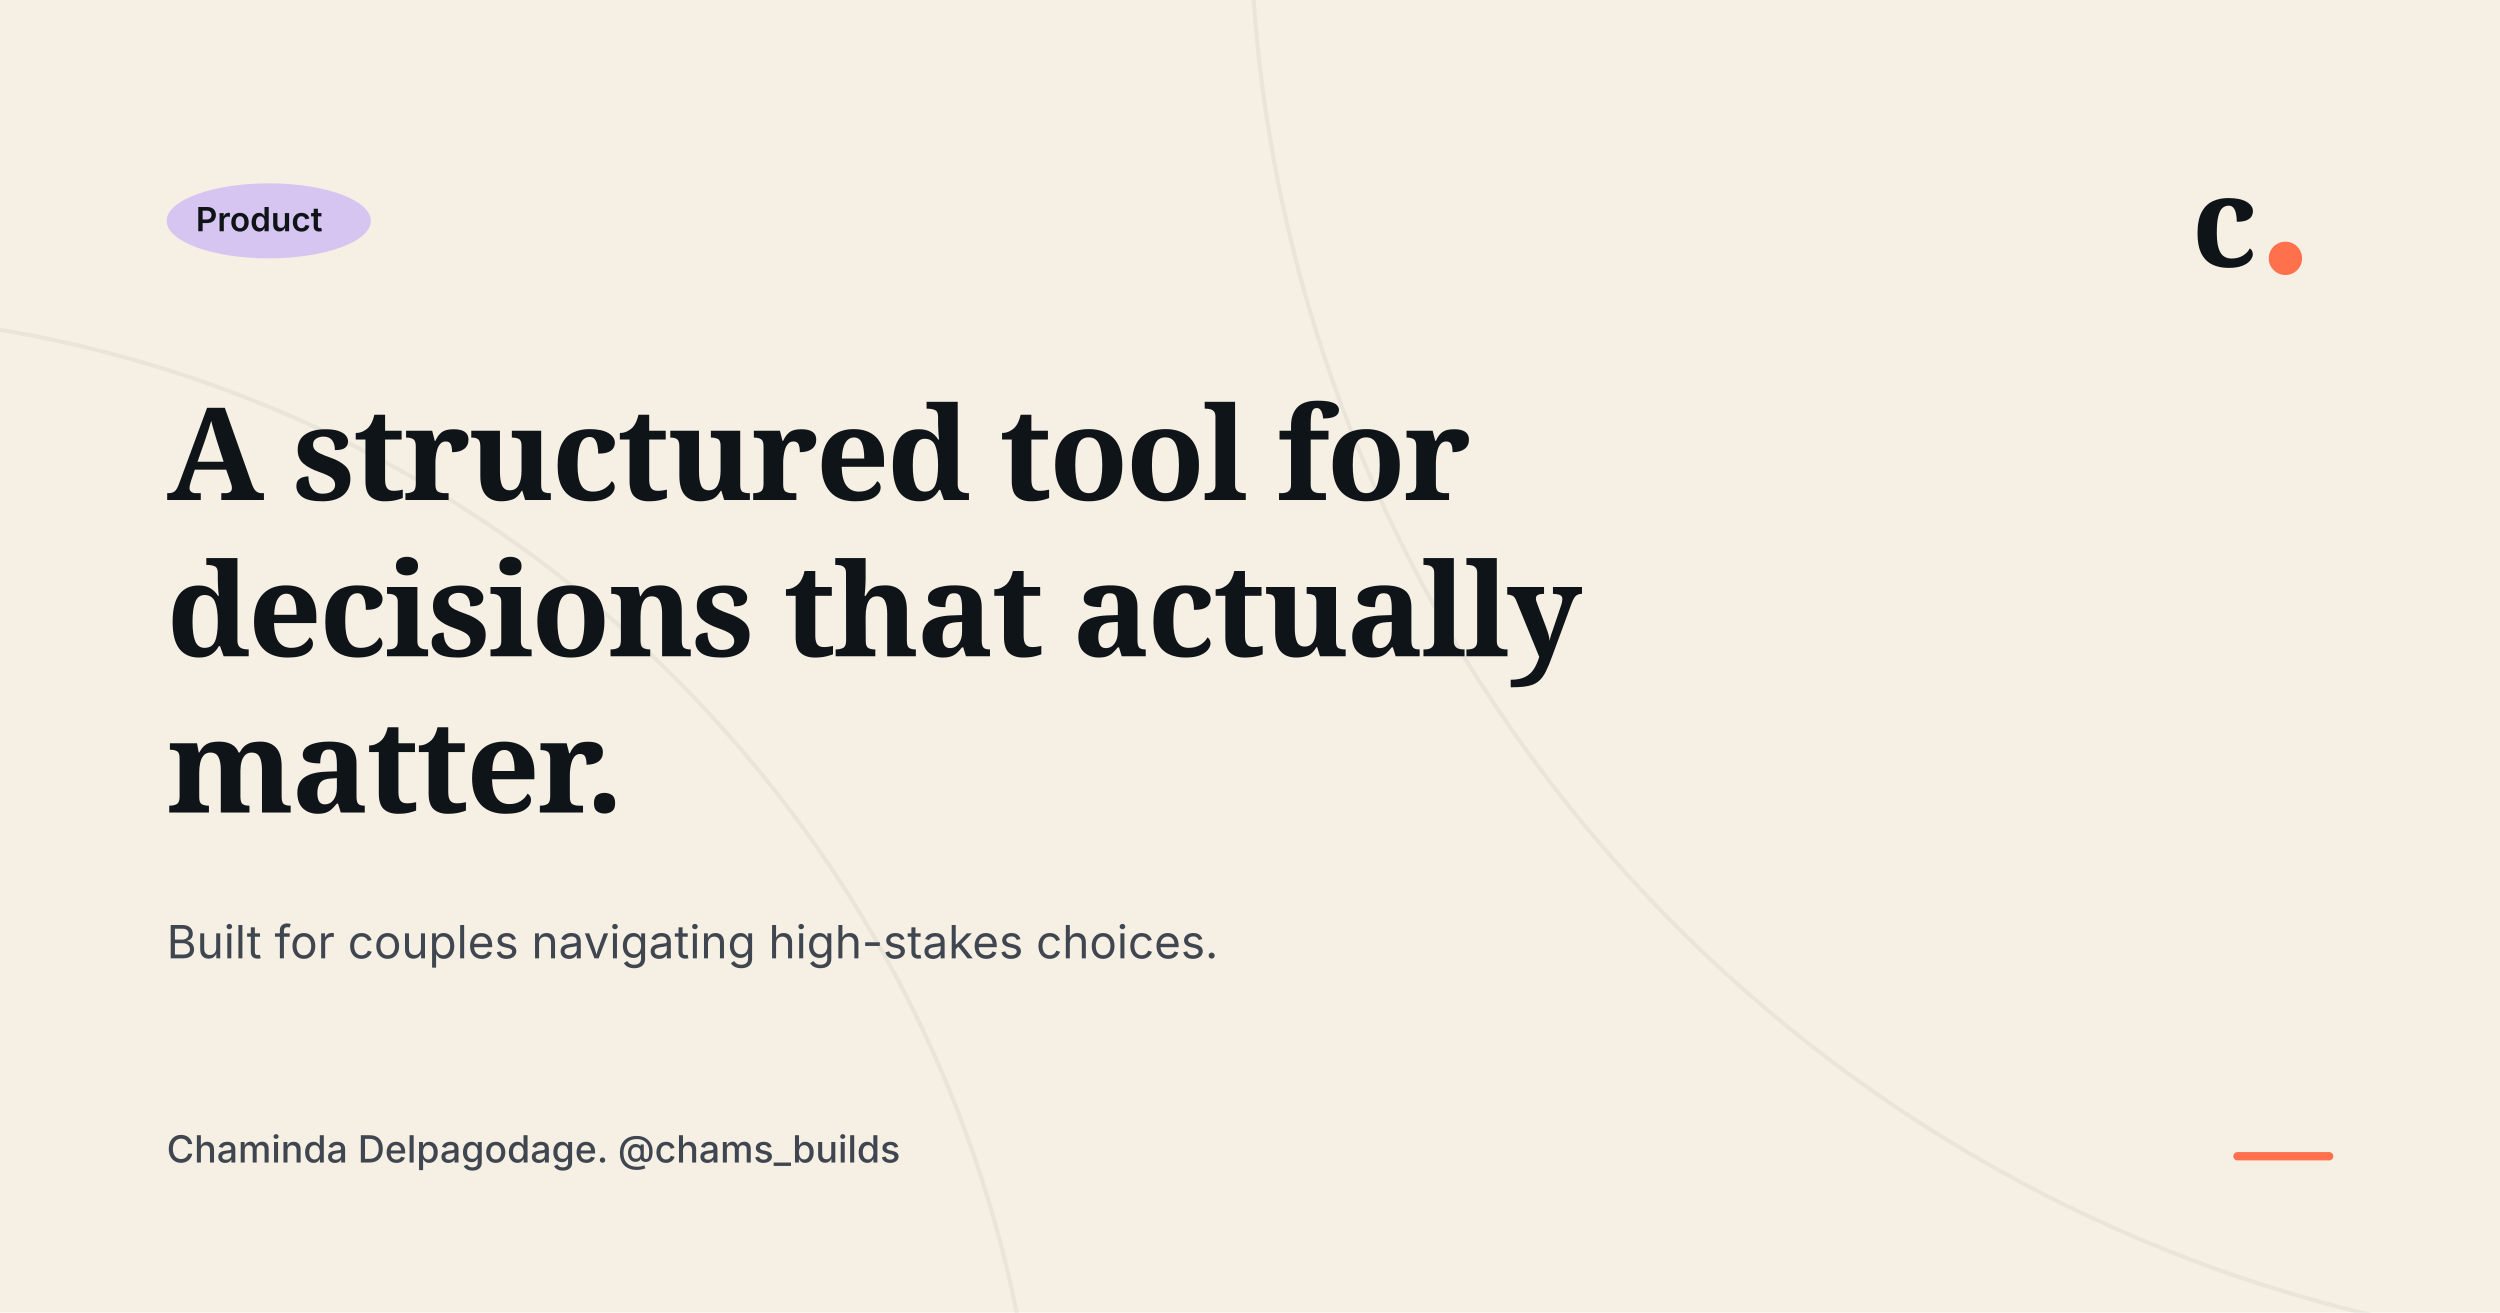
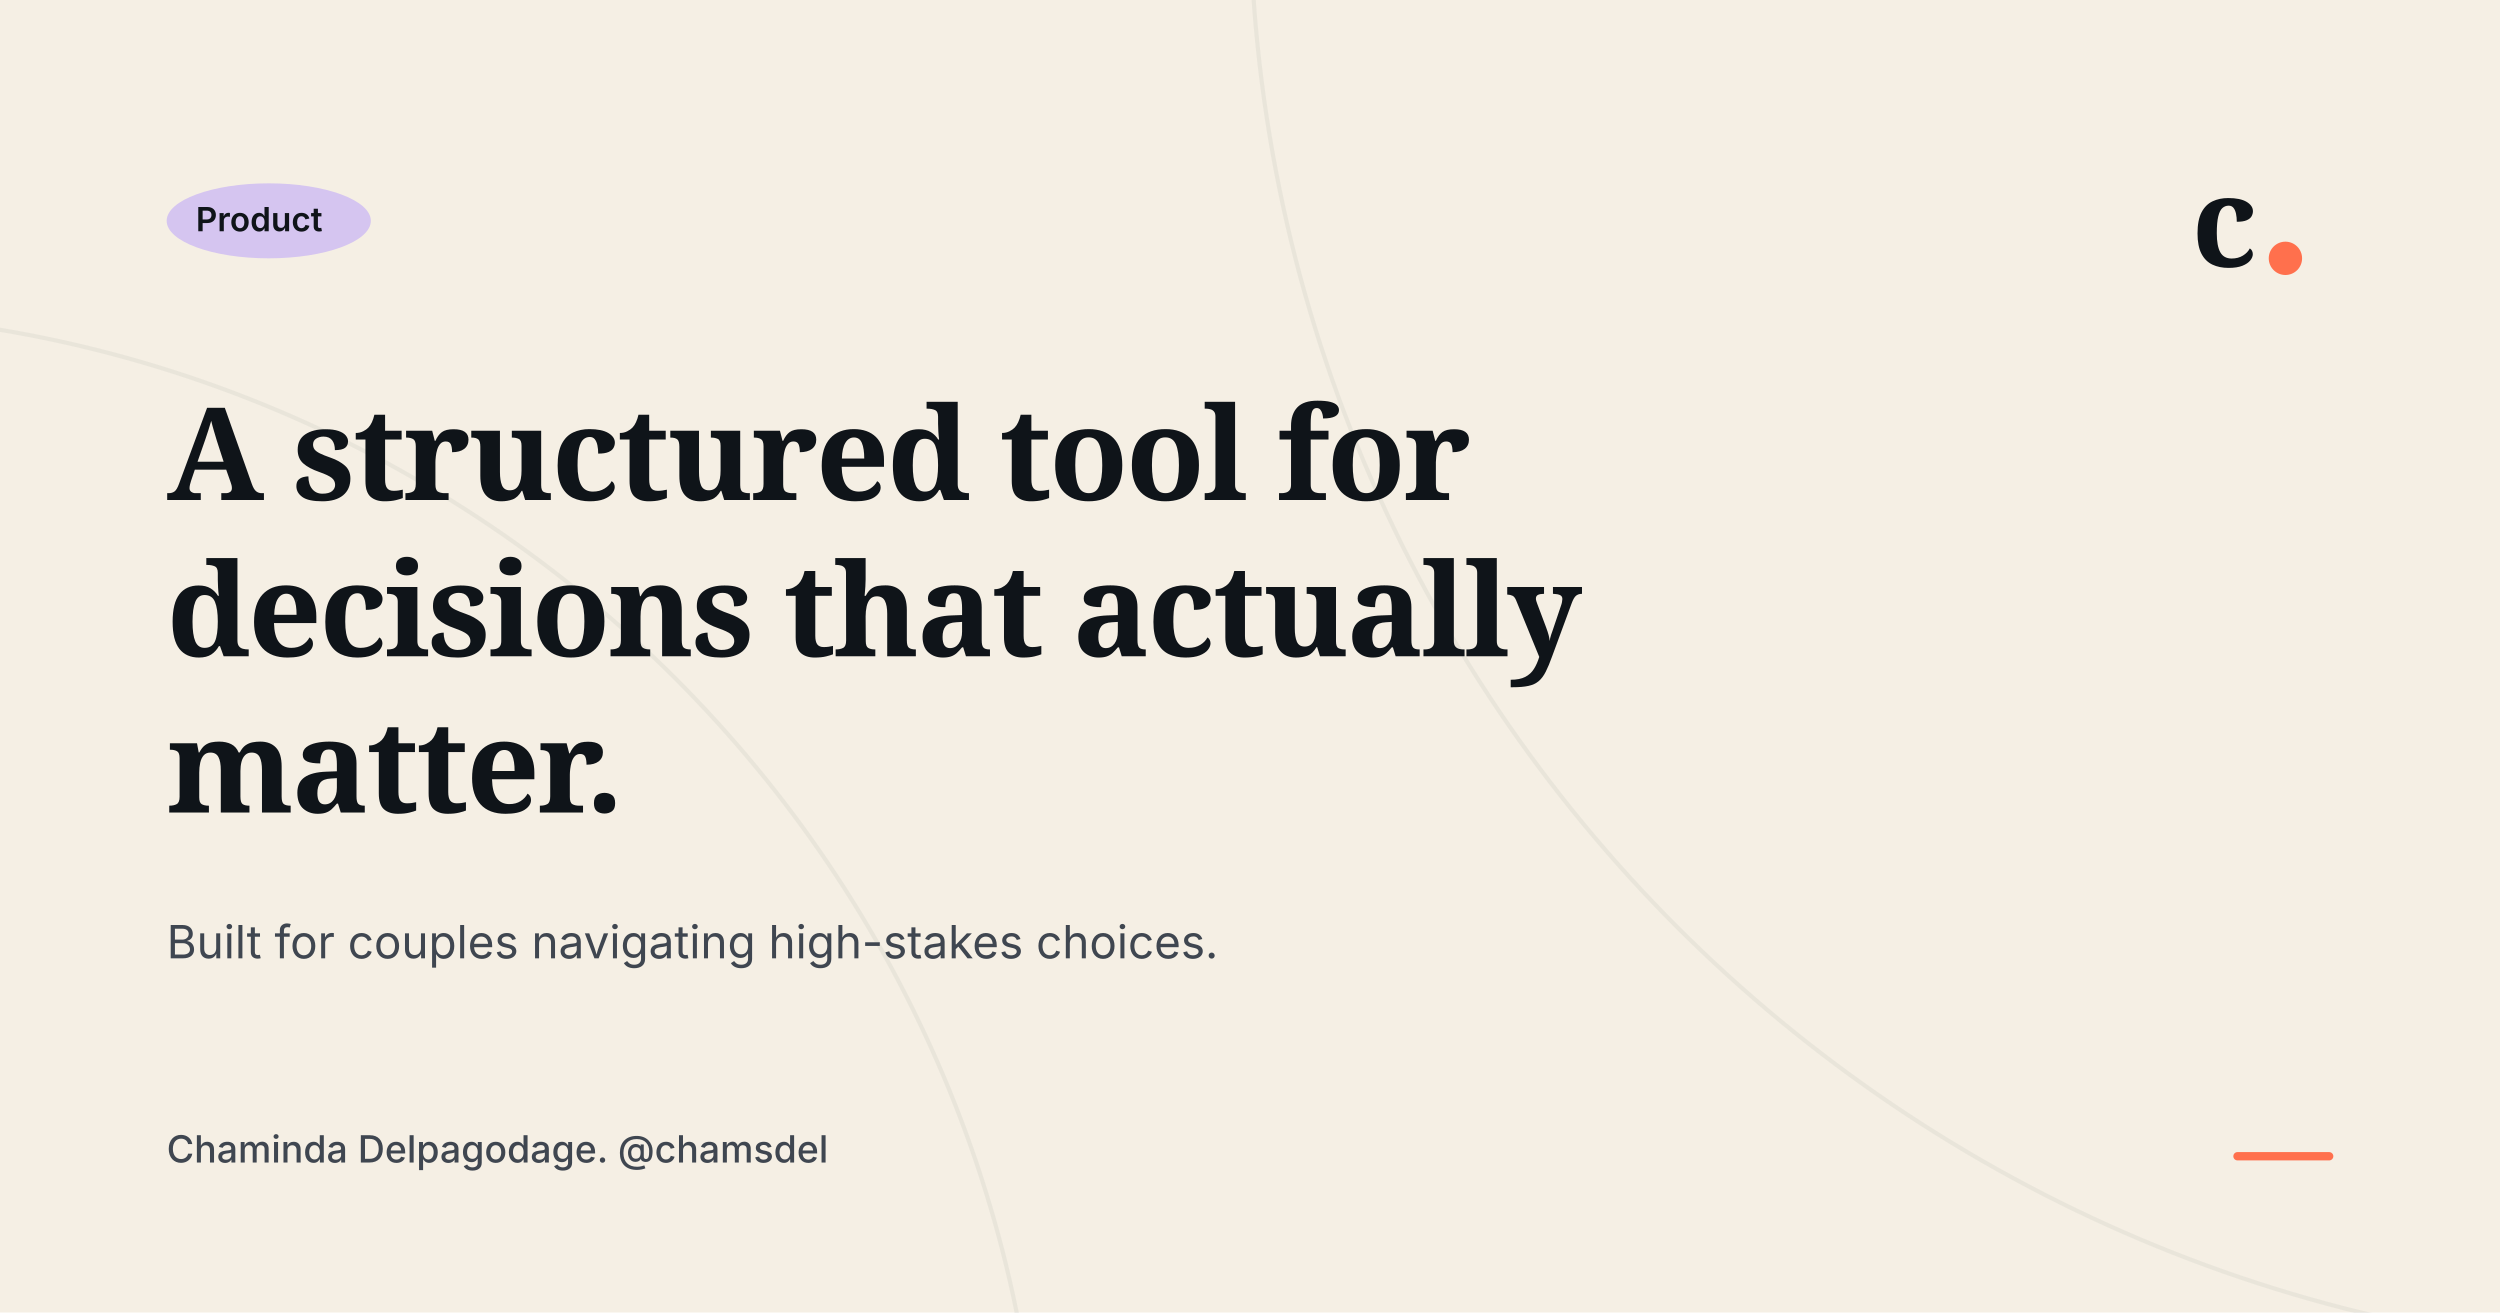
<svg xmlns="http://www.w3.org/2000/svg" width="1200" height="630" viewBox="0 0 1200 630">
  <defs>
    <style>
      .bg      { fill: #F5EFE4; }
      .pill    { fill: #D5C5F0; }
      .label   { font-family: 'Inter', sans-serif; font-weight: 600; font-size: 16px; fill: #0F1419; }
      .headline{ font-family: 'Fraunces', 'Lora', Georgia, serif; font-weight: 600; font-size: 62px; fill: #0F1419; letter-spacing: -1.2px; }
      .sub     { font-family: 'Inter', sans-serif; font-weight: 400; font-size: 22px; fill: #3F4650; }
      .byline  { font-family: 'Inter', sans-serif; font-weight: 500; font-size: 18px; fill: #3F4650; }
      .bar     { fill: #FF704D; }
      .curve   { stroke: rgba(15,20,25,0.05); stroke-width: 2; fill: none; }
    </style>
  </defs>
  <rect class="bg" width="1200" height="630" />
  <circle class="curve" cx="1300" cy="-50" r="700" />
  <circle class="curve" cx="-100" cy="750" r="600" />
  <g transform="translate(80,88)">
    <rect class="pill" x="0" y="0" rx="999" ry="999" width="98" height="36" />
    <text class="label" x="14" y="23">Product</text>
  </g>
  <text class="headline" x="80" y="240">A structured tool for</text>
  <text class="headline" x="80" y="315">decisions that actually</text>
  <text class="headline" x="80" y="390">matter.</text>
  <text class="sub" x="80" y="460">Built for couples navigating high-stakes choices.</text>
-   <text class="byline" x="80" y="558">Chaminda Delpagodage. @chams_builds</text>
+   <text class="byline" x="80" y="558">Chaminda Delpagodage. @chamsdel</text>
  <rect class="bar" x="1072" y="553" width="48" height="4" rx="2" ry="2" />
  <g class="brandmark" transform="translate(1052,128)">
    <text x="0" y="0" font-family="Fraunces, 'Lora', Georgia, serif" font-weight="600" font-size="60" letter-spacing="-2" fill="#0F1419">c</text>
    <circle cx="45" cy="-4" r="8" fill="#FF704D" />
  </g>
</svg>
